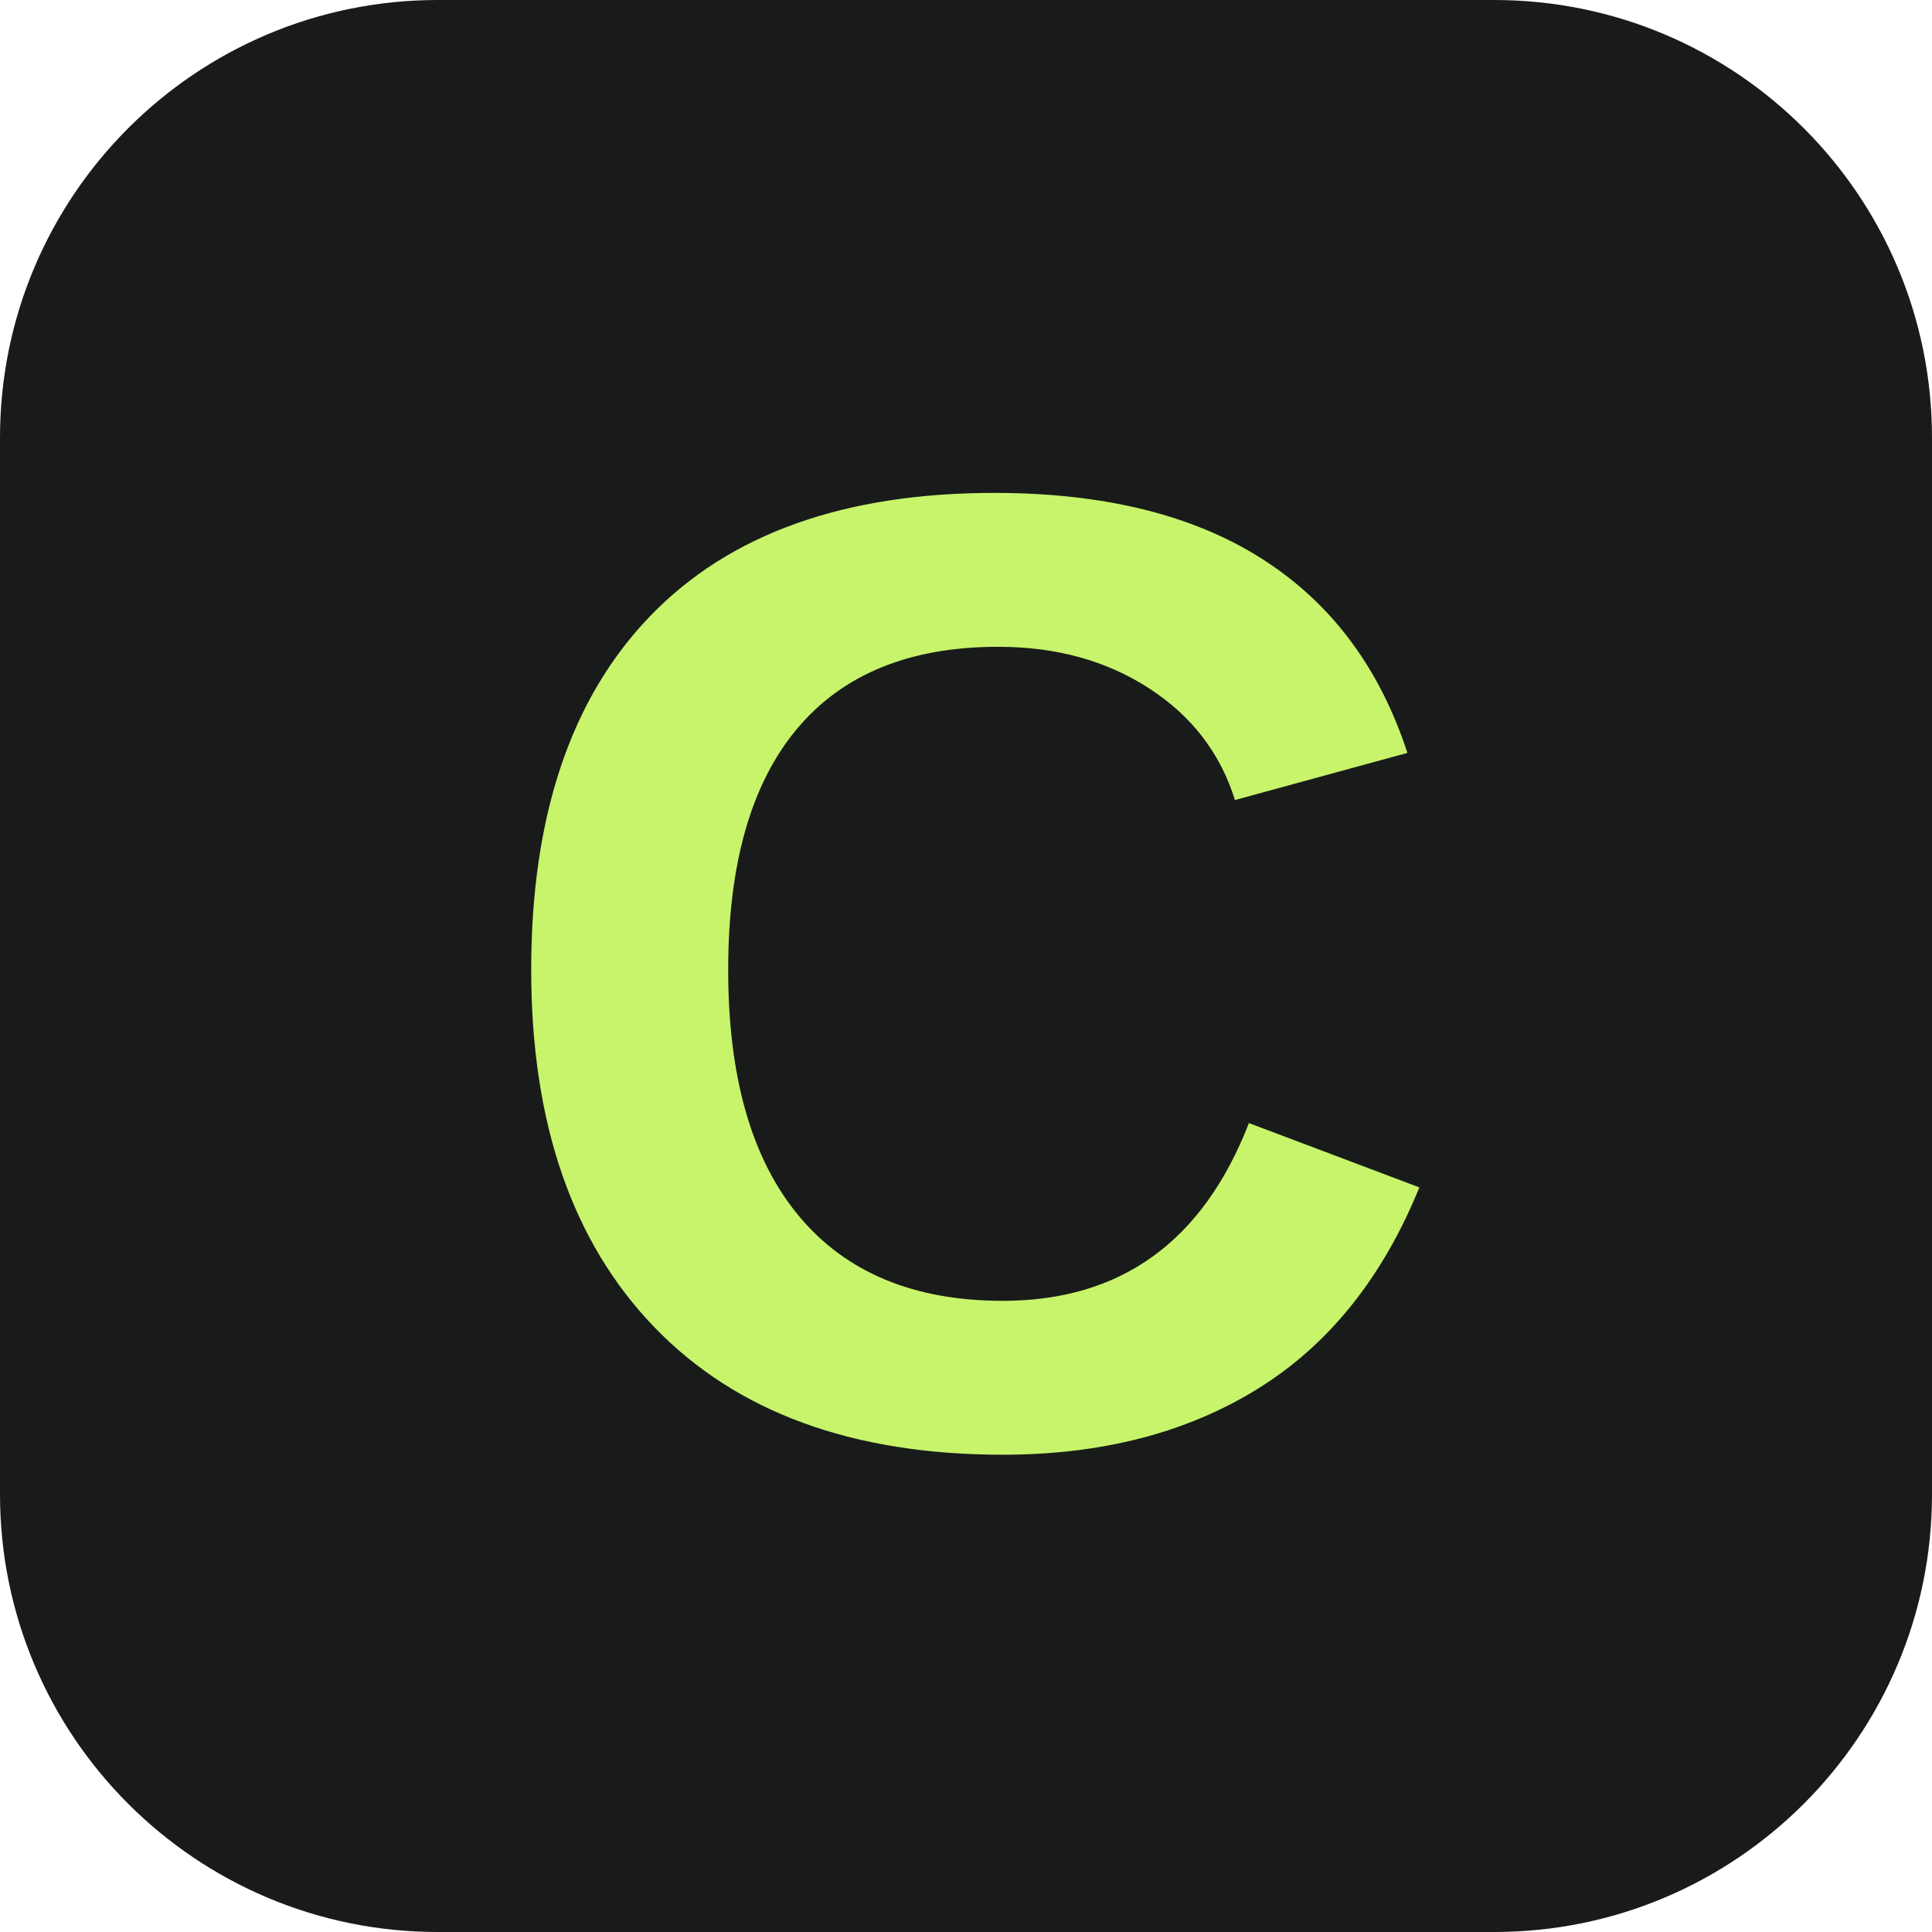
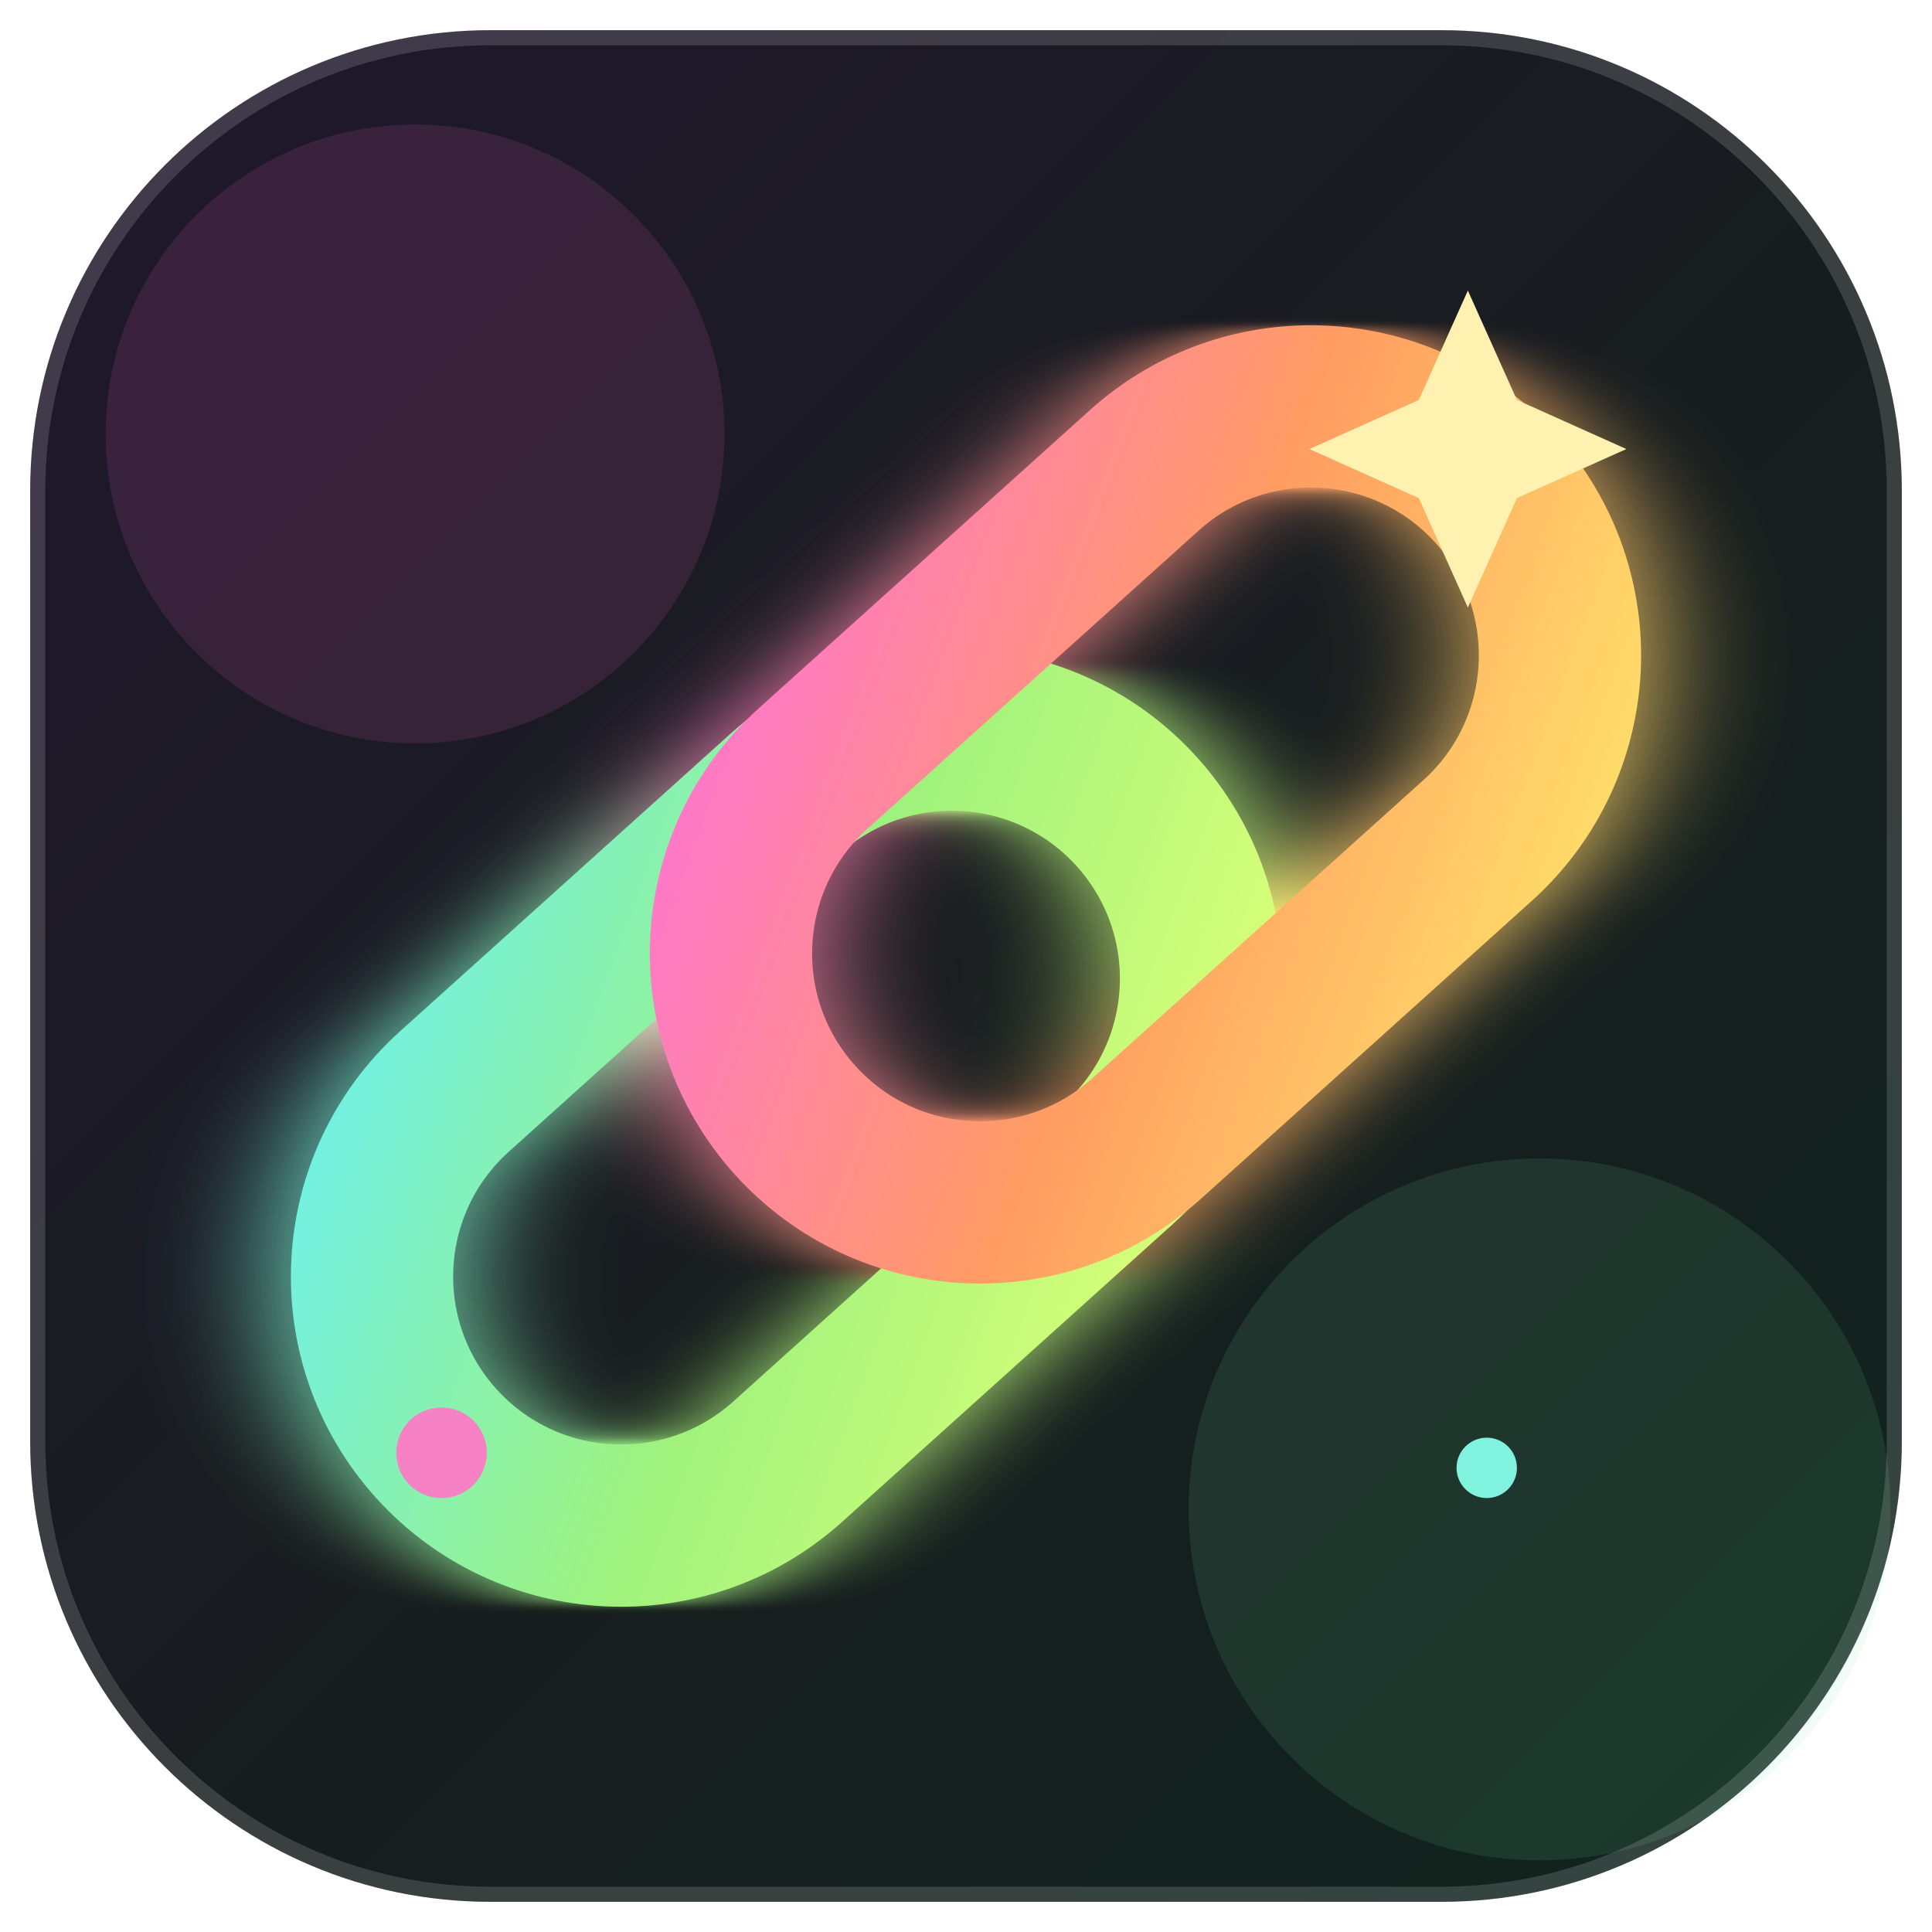
<svg xmlns="http://www.w3.org/2000/svg" viewBox="0 0 512 512">
-   <rect width="512" height="512" rx="116" fill="#191b1a" />
-   <text x="256" y="382" text-anchor="middle" font-family="Arial, Helvetica, sans-serif" font-size="360" font-weight="700" fill="#c7f46b">C</text>
+   <defs>
+     <linearGradient id="tile" x1="0" y1="0" x2="1" y2="1">
+       <stop offset="0" stop-color="#21172d" />
+       <stop offset=".55" stop-color="#171d1e" />
+       <stop offset="1" stop-color="#10251e" />
+     </linearGradient>
+     <linearGradient id="linkA" x1="0" y1="0" x2="1" y2="1">
+       <stop offset="0" stop-color="#ff78c9" />
+       <stop offset=".52" stop-color="#ff9c62" />
+       <stop offset="1" stop-color="#ffdc69" />
+     </linearGradient>
+     <linearGradient id="linkB" x1="0" y1="0" x2="1" y2="1">
+       <stop offset="0" stop-color="#72f1e2" />
+       <stop offset=".5" stop-color="#9ff27c" />
+       <stop offset="1" stop-color="#dcff78" />
+     </linearGradient>
+     <filter id="glow" x="-40%" y="-40%" width="180%" height="180%">
+       <feGaussianBlur stdDeviation="13" result="blur" />
+       <feMerge>
+         <feMergeNode in="blur" />
+         <feMergeNode in="SourceGraphic" />
+       </feMerge>
+     </filter>
+   </defs>
+   <rect x="8" y="8" width="496" height="496" rx="122" fill="url(#tile)" />
+   <circle cx="110" cy="115" r="82" fill="#e85fb522" />
+   <circle cx="408" cy="400" r="93" fill="#76e9a91c" />
+   <rect x="10" y="10" width="492" height="492" rx="120" fill="none" stroke="#ffffff26" stroke-width="4" />
+   <g transform="rotate(-42 256 256)" fill="none" stroke-width="43" filter="url(#glow)" stroke-linecap="round">
+     <rect x="67" y="190" width="250" height="132" rx="66" stroke="url(#linkB)" />
+     <rect x="195" y="190" width="250" height="132" rx="66" stroke="url(#linkA)" />
+   </g>
+   <path d="M389 77l13 29 29 13-29 13-13 29-13-29-29-13 29-13z" fill="#fff1b0" />
+   <circle cx="117" cy="385" r="12" fill="#f681c4" />
+   <circle cx="394" cy="389" r="8" fill="#81f2dd" />
</svg>
